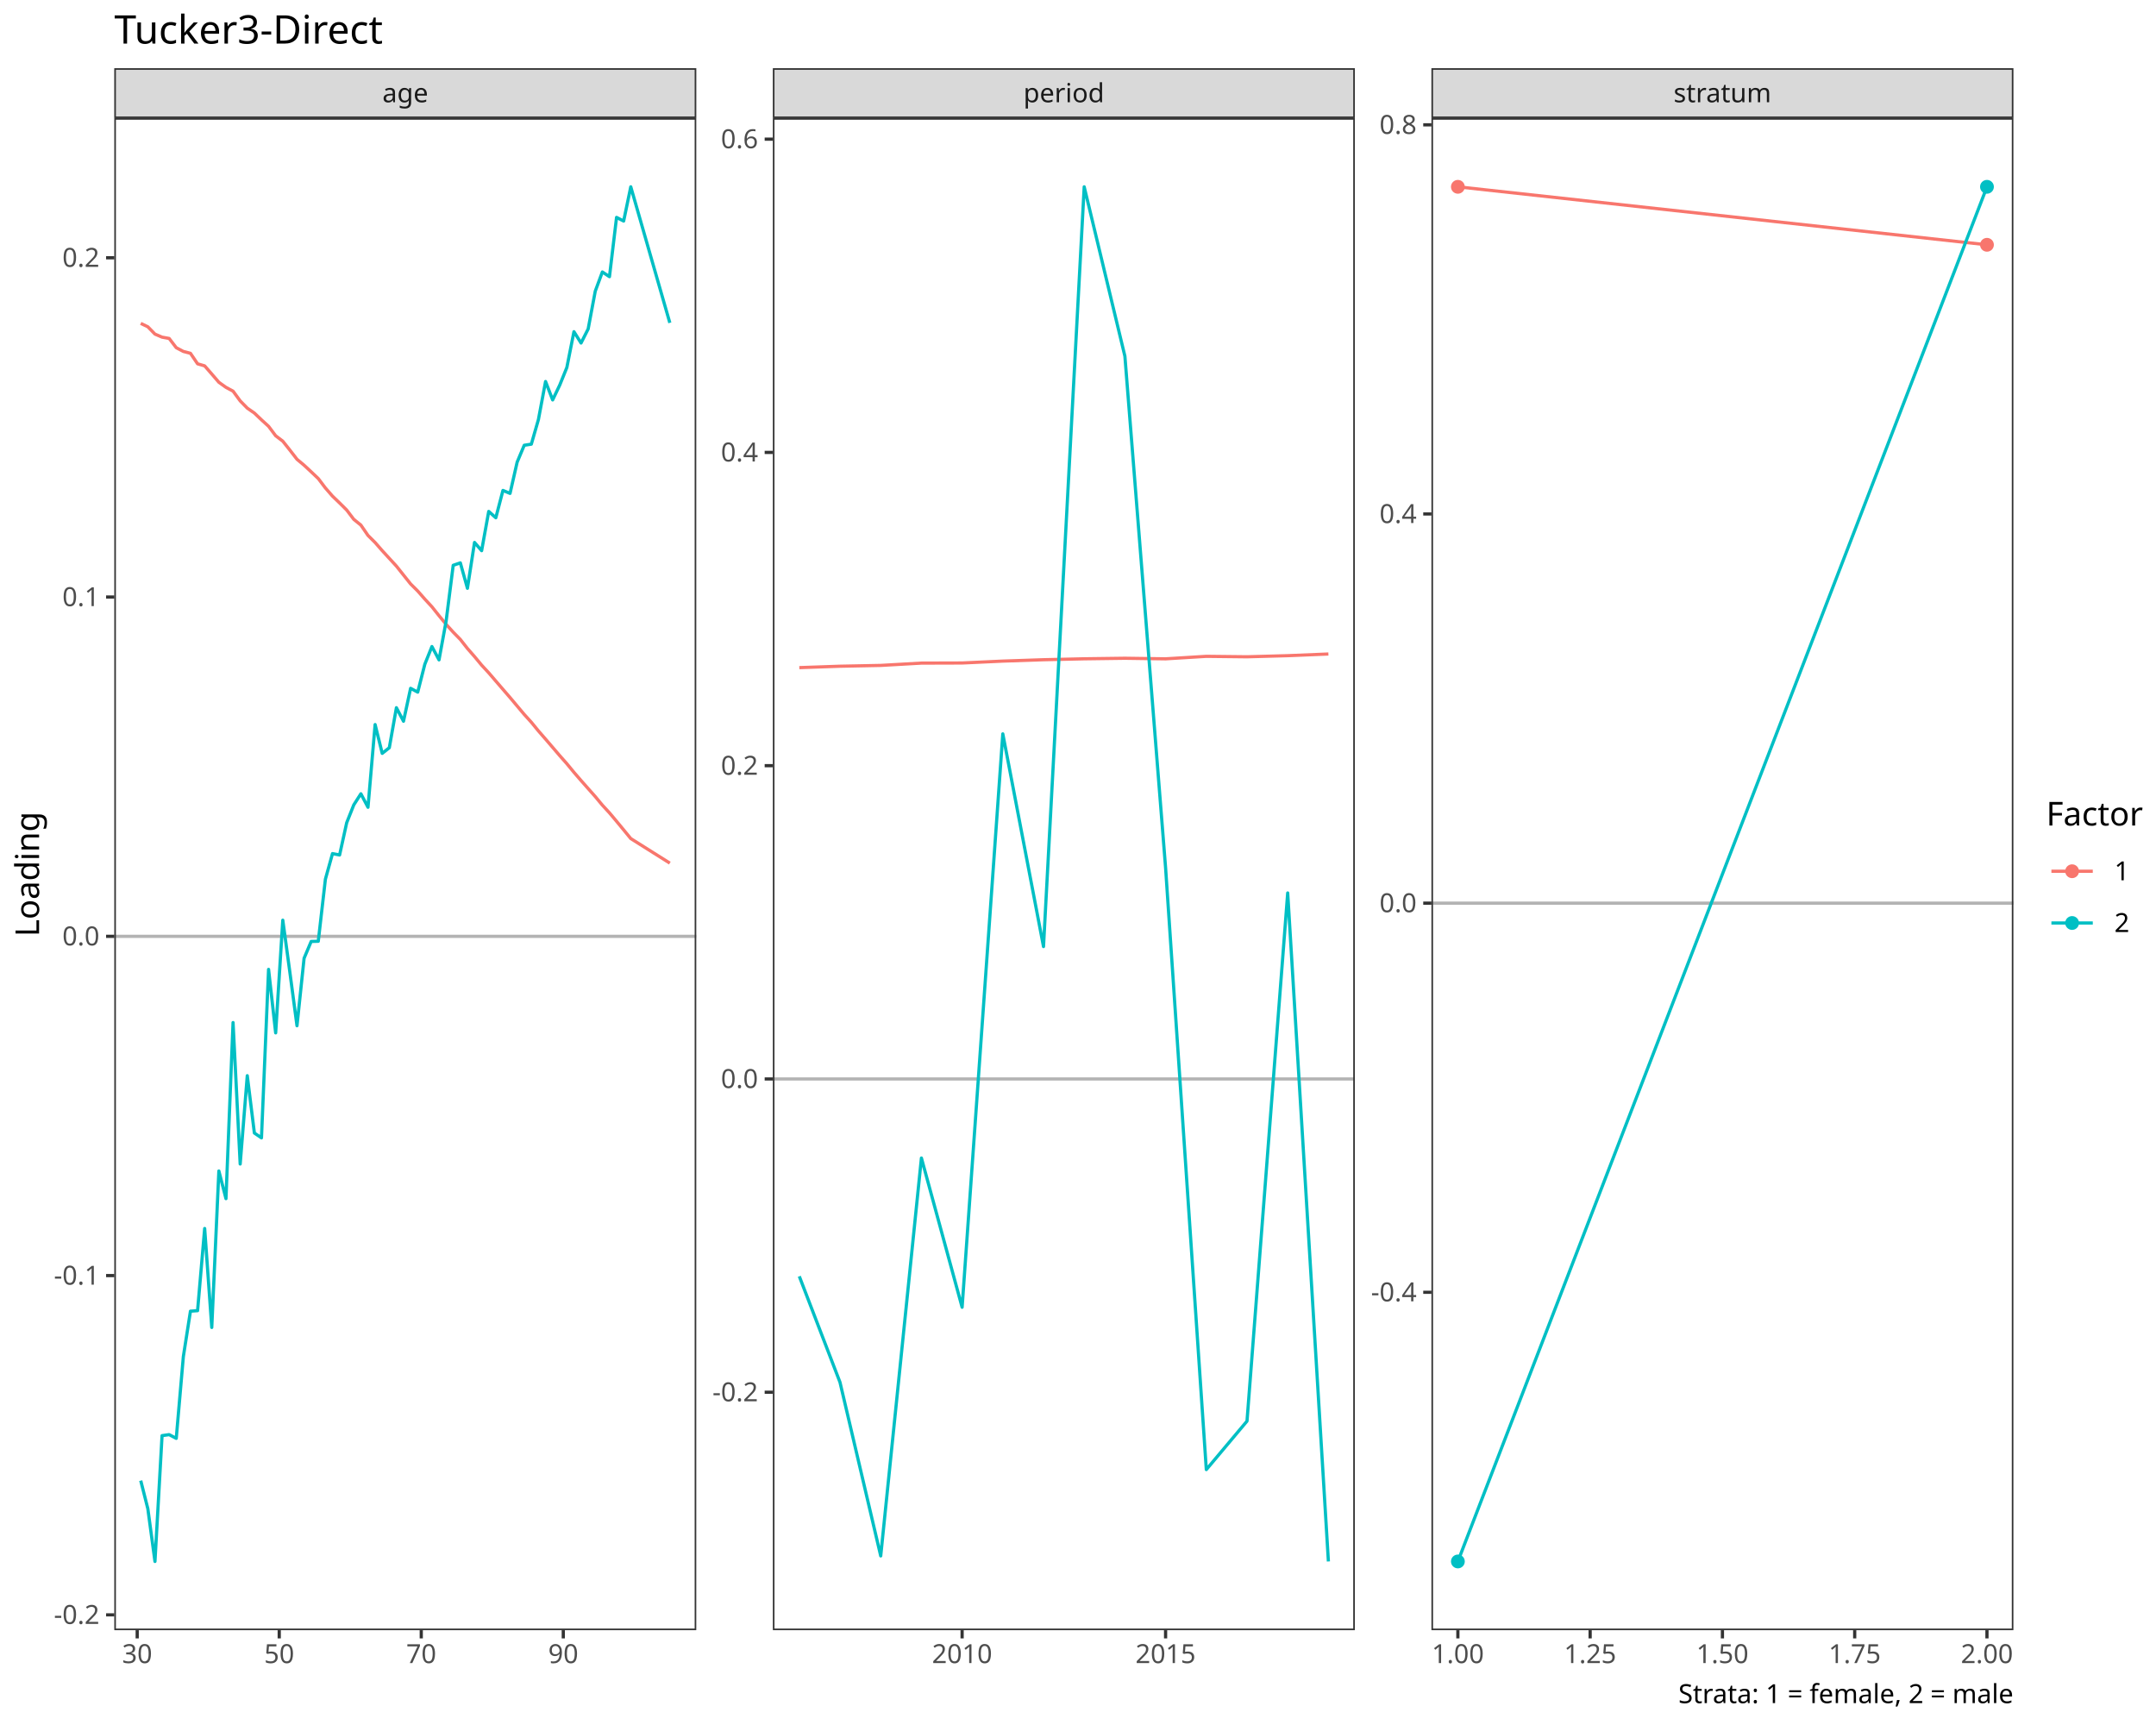
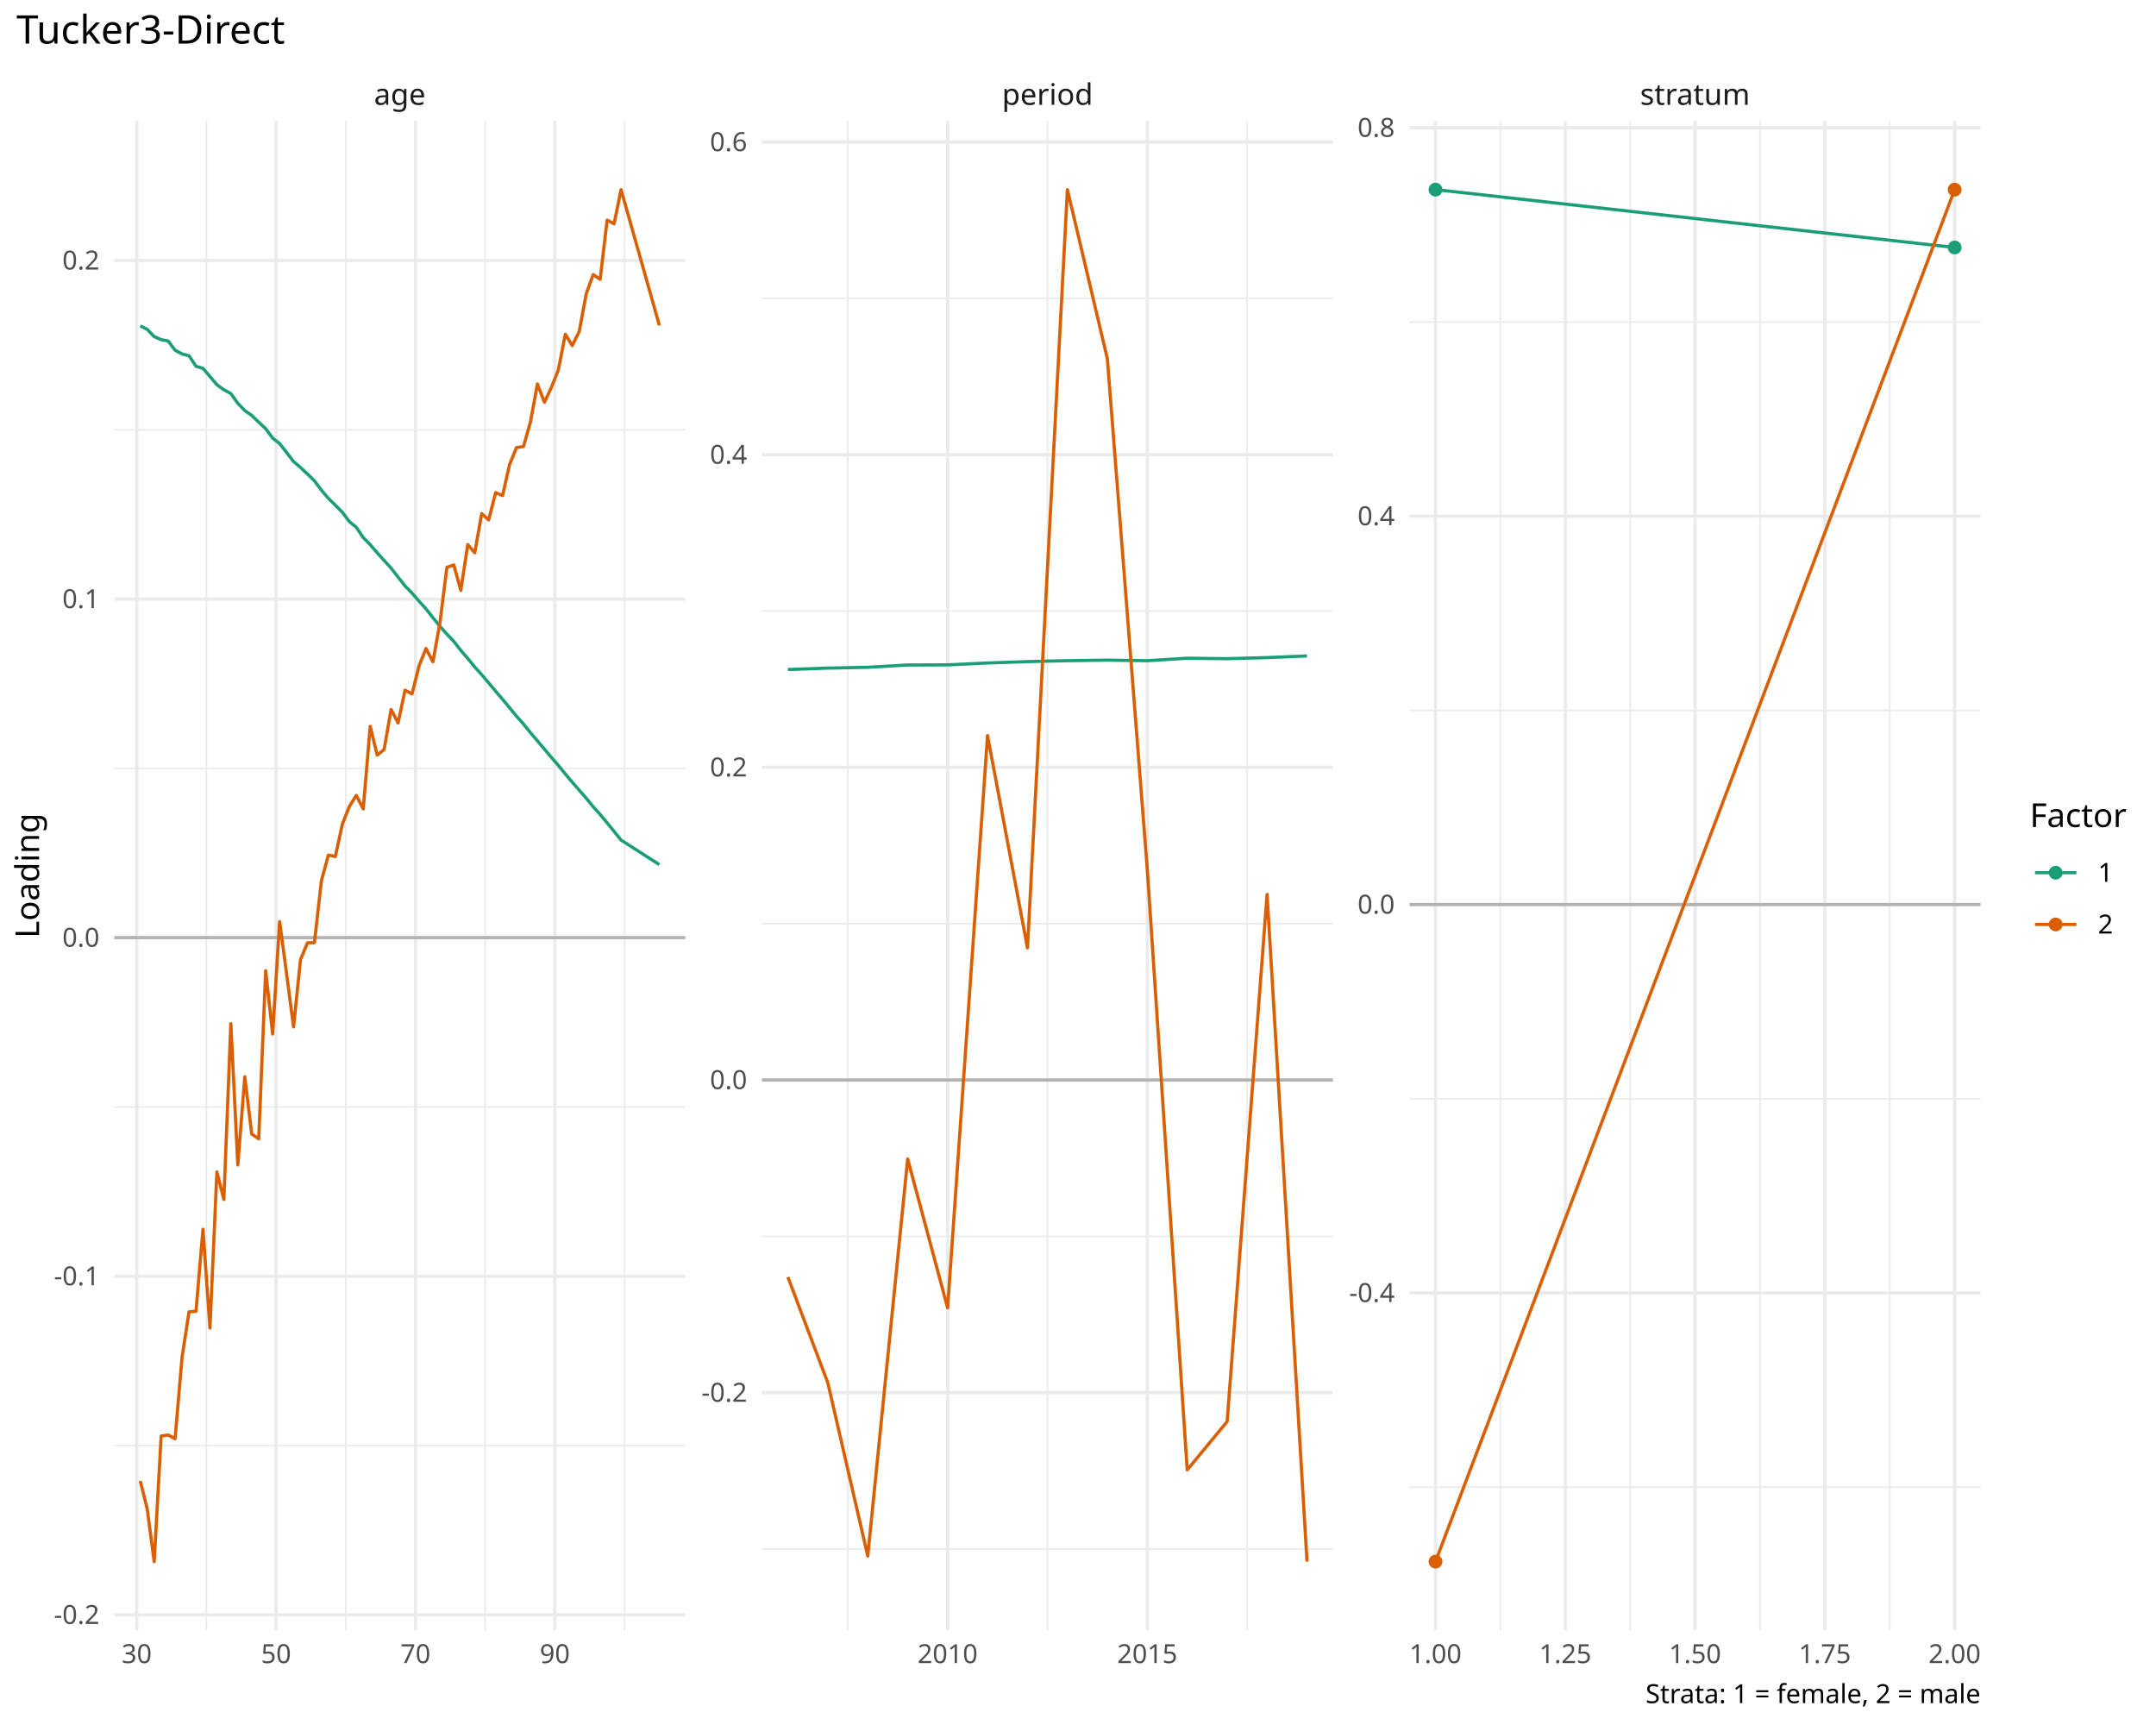
<svg xmlns="http://www.w3.org/2000/svg" class="svglite" data-engine-version="2.0" width="720.00pt" height="576.00pt" viewBox="0 0 720.00 576.00">
  <defs>
    <style type="text/css">
    .svglite line, .svglite polyline, .svglite polygon, .svglite path, .svglite rect, .svglite circle {
      fill: none;
      stroke: #000000;
      stroke-linecap: round;
      stroke-linejoin: round;
      stroke-miterlimit: 10.00;
    }
  </style>
  </defs>
  <rect width="100%" height="100%" style="stroke: none; fill: #FFFFFF;" />
  <defs>
    <clipPath id="cpMC4wMHw3MjAuMDB8MC4wMHw1NzYuMDA=">
      <rect x="0.00" y="0.00" width="720.00" height="576.00" />
    </clipPath>
  </defs>
  <g clip-path="url(#cpMC4wMHw3MjAuMDB8MC4wMHw1NzYuMDA=)">
-     <rect x="-0" y="0.00" width="720.00" height="576.00" style="stroke-width: 1.07; stroke: #FFFFFF; fill: #FFFFFF;" />
+     <rect x="-0" y="0.00" width="720.00" height="576.00" style="stroke-width: 1.07; stroke: none; fill: #FFFFFF;" />
  </g>
  <defs>
-     <clipPath id="cpMzguMTd8MjMyLjUyfDM5LjQzfDU0NC4zNA==">
-       <rect x="38.17" y="39.43" width="194.35" height="504.91" />
+     <clipPath id="cpMzguMTd8MjI4Ljg3fDQwLjQyfDU0NC4zNA==">
+       <rect x="38.17" y="40.42" width="190.70" height="503.92" />
    </clipPath>
  </defs>
-   <g clip-path="url(#cpMzguMTd8MjMyLjUyfDM5LjQzfDU0NC4zNA==)">
-     <rect x="38.17" y="39.43" width="194.35" height="504.91" style="stroke-width: 1.07; stroke: none; fill: #FFFFFF;" />
-     <line x1="38.17" y1="312.65" x2="232.52" y2="312.65" style="stroke-width: 1.07; stroke: #B3B3B3; stroke-linecap: butt;" />
-     <polyline points="47.00,107.98 49.37,109.12 51.75,111.56 54.12,112.58 56.49,113.01 58.86,116.10 61.23,117.35 63.60,117.97 65.98,121.48 68.35,122.17 70.72,124.89 73.09,127.65 75.46,129.34 77.83,130.61 80.21,133.86 82.58,136.28 84.95,137.93 87.32,140.19 89.69,142.35 92.06,145.51 94.44,147.32 96.81,150.30 99.18,153.36 101.55,155.34 103.92,157.55 106.29,159.80 108.67,162.95 111.04,165.67 113.41,167.95 115.78,170.31 118.15,173.42 120.52,175.34 122.89,178.79 125.27,181.16 127.64,183.87 130.01,186.45 132.38,189.03 134.75,192.01 137.12,194.98 139.50,197.35 141.87,200.05 144.24,202.61 146.61,205.59 148.98,208.47 151.35,211.09 153.73,213.52 156.10,216.53 158.47,219.24 160.84,222.10 163.21,224.66 165.58,227.42 167.96,230.18 170.33,232.92 172.70,235.74 175.07,238.56 177.44,241.17 179.81,244.07 182.19,246.80 184.56,249.56 186.93,252.33 189.30,255.01 191.67,257.89 194.04,260.63 196.42,263.32 198.79,265.99 201.16,268.85 203.53,271.42 205.90,274.24 208.27,277.11 210.65,280.01 223.69,288.21 " style="stroke-width: 1.07; stroke: #F8766D; stroke-linecap: butt;" />
-     <polyline points="47.00,494.40 49.37,503.77 51.75,521.39 54.12,479.38 56.49,479.04 58.86,480.29 61.23,452.98 63.60,437.82 65.98,437.65 68.35,410.21 70.72,443.25 73.09,391.01 75.46,400.24 77.83,341.45 80.21,388.68 82.58,359.19 84.95,378.33 87.32,379.95 89.69,323.69 92.06,344.89 94.44,307.26 96.81,324.70 99.18,342.51 101.55,319.98 103.92,314.36 106.29,314.30 108.67,293.56 111.04,285.03 113.41,285.49 115.78,274.72 118.15,268.76 120.52,265.05 122.89,269.56 125.27,241.94 127.64,251.56 130.01,249.68 132.38,236.31 134.75,240.83 137.12,229.84 139.50,231.11 141.87,221.80 144.24,215.89 146.61,220.34 148.98,207.42 151.35,188.76 153.73,187.95 156.10,196.44 158.47,181.13 160.84,183.88 163.21,170.77 165.58,172.89 167.96,163.76 170.33,164.75 172.70,154.33 175.07,148.68 177.44,148.31 179.81,140.08 182.19,127.39 184.56,133.54 186.93,128.57 189.30,122.71 191.67,110.76 194.04,114.54 196.42,109.83 198.79,97.22 201.16,90.81 203.53,92.39 205.90,72.59 208.27,73.81 210.65,62.38 223.69,107.80 " style="stroke-width: 1.07; stroke: #00BFC4; stroke-linecap: butt;" />
-     <rect x="38.17" y="39.43" width="194.35" height="504.91" style="stroke-width: 1.07; stroke: #333333;" />
+   <g clip-path="url(#cpMzguMTd8MjI4Ljg3fDQwLjQyfDU0NC4zNA==)">
+     <polyline points="38.17,482.70 228.87,482.70 " style="stroke-width: 0.53; stroke: #EBEBEB; stroke-linecap: butt;" />
+     <polyline points="38.17,369.63 228.87,369.63 " style="stroke-width: 0.53; stroke: #EBEBEB; stroke-linecap: butt;" />
+     <polyline points="38.17,256.57 228.87,256.57 " style="stroke-width: 0.53; stroke: #EBEBEB; stroke-linecap: butt;" />
+     <polyline points="38.17,143.50 228.87,143.50 " style="stroke-width: 0.53; stroke: #EBEBEB; stroke-linecap: butt;" />
+     <polyline points="68.94,544.34 68.94,40.42 " style="stroke-width: 0.53; stroke: #EBEBEB; stroke-linecap: butt;" />
+     <polyline points="115.48,544.34 115.48,40.42 " style="stroke-width: 0.53; stroke: #EBEBEB; stroke-linecap: butt;" />
+     <polyline points="162.03,544.34 162.03,40.42 " style="stroke-width: 0.53; stroke: #EBEBEB; stroke-linecap: butt;" />
+     <polyline points="208.57,544.34 208.57,40.42 " style="stroke-width: 0.53; stroke: #EBEBEB; stroke-linecap: butt;" />
+     <polyline points="38.17,539.23 228.87,539.23 " style="stroke-width: 1.07; stroke: #EBEBEB; stroke-linecap: butt;" />
+     <polyline points="38.17,426.17 228.87,426.17 " style="stroke-width: 1.07; stroke: #EBEBEB; stroke-linecap: butt;" />
+     <polyline points="38.17,313.10 228.87,313.10 " style="stroke-width: 1.07; stroke: #EBEBEB; stroke-linecap: butt;" />
+     <polyline points="38.17,200.04 228.87,200.04 " style="stroke-width: 1.07; stroke: #EBEBEB; stroke-linecap: butt;" />
+     <polyline points="38.17,86.97 228.87,86.97 " style="stroke-width: 1.07; stroke: #EBEBEB; stroke-linecap: butt;" />
+     <polyline points="45.67,544.34 45.67,40.42 " style="stroke-width: 1.07; stroke: #EBEBEB; stroke-linecap: butt;" />
+     <polyline points="92.21,544.34 92.21,40.42 " style="stroke-width: 1.07; stroke: #EBEBEB; stroke-linecap: butt;" />
+     <polyline points="138.76,544.34 138.76,40.42 " style="stroke-width: 1.07; stroke: #EBEBEB; stroke-linecap: butt;" />
+     <polyline points="185.30,544.34 185.30,40.42 " style="stroke-width: 1.07; stroke: #EBEBEB; stroke-linecap: butt;" />
+     <line x1="38.17" y1="313.10" x2="228.87" y2="313.10" style="stroke-width: 1.07; stroke: #B3B3B3; stroke-linecap: butt;" />
+     <polyline points="46.84,108.83 49.16,109.97 51.49,112.40 53.82,113.42 56.15,113.86 58.47,116.94 60.80,118.19 63.13,118.80 65.45,122.30 67.78,122.99 70.11,125.71 72.43,128.46 74.76,130.15 77.09,131.41 79.42,134.66 81.74,137.08 84.07,138.72 86.40,140.98 88.72,143.14 91.05,146.29 93.38,148.10 95.70,151.07 98.03,154.12 100.36,156.10 102.69,158.30 105.01,160.55 107.34,163.69 109.67,166.41 111.99,168.69 114.32,171.04 116.65,174.15 118.98,176.06 121.30,179.50 123.63,181.87 125.96,184.58 128.28,187.15 130.61,189.72 132.94,192.70 135.26,195.66 137.59,198.03 139.92,200.72 142.25,203.28 144.57,206.25 146.90,209.13 149.23,211.74 151.55,214.17 153.88,217.17 156.21,219.87 158.54,222.73 160.86,225.28 163.19,228.04 165.52,230.80 167.84,233.52 170.17,236.34 172.50,239.16 174.82,241.76 177.15,244.66 179.48,247.38 181.81,250.14 184.13,252.90 186.46,255.58 188.79,258.44 191.11,261.19 193.44,263.87 195.77,266.53 198.10,269.39 200.42,271.95 202.75,274.77 205.08,277.63 207.40,280.52 220.20,288.71 " style="stroke-width: 1.07; stroke: #1B9E77; stroke-linecap: butt;" />
+     <polyline points="46.84,494.50 49.16,503.84 51.49,521.44 53.82,479.50 56.15,479.16 58.47,480.41 60.80,453.16 63.13,438.03 65.45,437.85 67.78,410.47 70.11,443.44 72.43,391.31 74.76,400.52 77.09,341.84 79.42,388.99 81.74,359.55 84.07,378.65 86.40,380.27 88.72,324.12 91.05,345.28 93.38,307.72 95.70,325.13 98.03,342.90 100.36,320.41 102.69,314.81 105.01,314.75 107.34,294.05 109.67,285.53 111.99,286.00 114.32,275.24 116.65,269.29 118.98,265.59 121.30,270.10 123.63,242.53 125.96,252.13 128.28,250.26 130.61,236.91 132.94,241.42 135.26,230.45 137.59,231.72 139.92,222.43 142.25,216.53 144.57,220.98 146.90,208.08 149.23,189.46 151.55,188.64 153.88,197.12 156.21,181.84 158.54,184.58 160.86,171.50 163.19,173.62 165.52,164.50 167.84,165.49 170.17,155.09 172.50,149.46 174.82,149.09 177.15,140.87 179.48,128.20 181.81,134.34 184.13,129.38 186.46,123.53 188.79,111.60 191.11,115.38 193.44,110.68 195.77,98.10 198.10,91.69 200.42,93.28 202.75,73.51 205.08,74.72 207.40,63.32 220.20,108.65 " style="stroke-width: 1.07; stroke: #D95F02; stroke-linecap: butt;" />
  </g>
  <g clip-path="url(#cpMC4wMHw3MjAuMDB8MC4wMHw1NzYuMDA=)">
</g>
  <defs>
-     <clipPath id="cpMjU4LjEwfDQ1Mi40NXwzOS40M3w1NDQuMzQ=">
-       <rect x="258.10" y="39.43" width="194.35" height="504.91" />
+     <clipPath id="cpMjU0LjQ1fDQ0NS4xNXw0MC40Mnw1NDQuMzQ=">
+       <rect x="254.45" y="40.42" width="190.70" height="503.92" />
    </clipPath>
  </defs>
-   <g clip-path="url(#cpMjU4LjEwfDQ1Mi40NXwzOS40M3w1NDQuMzQ=)">
-     <rect x="258.10" y="39.43" width="194.35" height="504.91" style="stroke-width: 1.07; stroke: none; fill: #FFFFFF;" />
-     <line x1="258.10" y1="360.28" x2="452.45" y2="360.28" style="stroke-width: 1.07; stroke: #B3B3B3; stroke-linecap: butt;" />
-     <polyline points="266.93,222.93 280.52,222.46 294.12,222.19 307.71,221.42 321.30,221.38 334.89,220.75 348.48,220.29 362.07,219.98 375.66,219.80 389.25,219.99 402.85,219.16 416.44,219.31 430.03,218.94 443.62,218.38 " style="stroke-width: 1.07; stroke: #F8766D; stroke-linecap: butt;" />
-     <polyline points="266.93,426.18 280.52,461.57 294.12,519.54 307.71,386.68 321.30,436.51 334.89,245.05 348.48,316.07 362.07,62.38 375.66,118.93 389.25,289.77 402.85,490.71 416.44,474.53 430.03,298.17 443.62,521.39 " style="stroke-width: 1.07; stroke: #00BFC4; stroke-linecap: butt;" />
-     <rect x="258.10" y="39.43" width="194.35" height="504.91" style="stroke-width: 1.07; stroke: #333333;" />
+   <g clip-path="url(#cpMjU0LjQ1fDQ0NS4xNXw0MC40Mnw1NDQuMzQ=)">
+     <polyline points="254.45,517.23 445.15,517.23 " style="stroke-width: 0.53; stroke: #EBEBEB; stroke-linecap: butt;" />
+     <polyline points="254.45,412.83 445.15,412.83 " style="stroke-width: 0.53; stroke: #EBEBEB; stroke-linecap: butt;" />
+     <polyline points="254.45,308.43 445.15,308.43 " style="stroke-width: 0.53; stroke: #EBEBEB; stroke-linecap: butt;" />
+     <polyline points="254.45,204.03 445.15,204.03 " style="stroke-width: 0.53; stroke: #EBEBEB; stroke-linecap: butt;" />
+     <polyline points="254.45,99.63 445.15,99.63 " style="stroke-width: 0.53; stroke: #EBEBEB; stroke-linecap: butt;" />
+     <polyline points="283.12,544.34 283.12,40.42 " style="stroke-width: 0.53; stroke: #EBEBEB; stroke-linecap: butt;" />
+     <polyline points="349.80,544.34 349.80,40.42 " style="stroke-width: 0.53; stroke: #EBEBEB; stroke-linecap: butt;" />
+     <polyline points="416.48,544.34 416.48,40.42 " style="stroke-width: 0.53; stroke: #EBEBEB; stroke-linecap: butt;" />
+     <polyline points="254.45,465.03 445.15,465.03 " style="stroke-width: 1.07; stroke: #EBEBEB; stroke-linecap: butt;" />
+     <polyline points="254.45,360.63 445.15,360.63 " style="stroke-width: 1.07; stroke: #EBEBEB; stroke-linecap: butt;" />
+     <polyline points="254.45,256.23 445.15,256.23 " style="stroke-width: 1.07; stroke: #EBEBEB; stroke-linecap: butt;" />
+     <polyline points="254.45,151.83 445.15,151.83 " style="stroke-width: 1.07; stroke: #EBEBEB; stroke-linecap: butt;" />
+     <polyline points="254.45,47.43 445.15,47.43 " style="stroke-width: 1.07; stroke: #EBEBEB; stroke-linecap: butt;" />
+     <polyline points="316.46,544.34 316.46,40.42 " style="stroke-width: 1.07; stroke: #EBEBEB; stroke-linecap: butt;" />
+     <polyline points="383.14,544.34 383.14,40.42 " style="stroke-width: 1.07; stroke: #EBEBEB; stroke-linecap: butt;" />
+     <line x1="254.45" y1="360.63" x2="445.15" y2="360.63" style="stroke-width: 1.07; stroke: #B3B3B3; stroke-linecap: butt;" />
+     <polyline points="263.11,223.56 276.45,223.09 289.79,222.82 303.12,222.05 316.46,222.01 329.79,221.38 343.13,220.92 356.46,220.61 369.80,220.43 383.14,220.62 396.47,219.79 409.81,219.94 423.14,219.58 436.48,219.02 " style="stroke-width: 1.07; stroke: #1B9E77; stroke-linecap: butt;" />
+     <polyline points="263.11,426.41 276.45,461.73 289.79,519.59 303.12,386.99 316.46,436.72 329.79,245.63 343.13,316.51 356.46,63.32 369.80,119.76 383.14,290.26 396.47,490.81 409.81,474.67 423.14,298.65 436.48,521.44 " style="stroke-width: 1.07; stroke: #D95F02; stroke-linecap: butt;" />
  </g>
  <g clip-path="url(#cpMC4wMHw3MjAuMDB8MC4wMHw1NzYuMDA=)">
</g>
  <defs>
-     <clipPath id="cpNDc4LjAzfDY3Mi4zOHwzOS40M3w1NDQuMzQ=">
-       <rect x="478.03" y="39.43" width="194.35" height="504.91" />
+     <clipPath id="cpNDcwLjcyfDY2MS40Mnw0MC40Mnw1NDQuMzQ=">
+       <rect x="470.72" y="40.42" width="190.70" height="503.92" />
    </clipPath>
  </defs>
-   <g clip-path="url(#cpNDc4LjAzfDY3Mi4zOHwzOS40M3w1NDQuMzQ=)">
-     <rect x="478.03" y="39.43" width="194.35" height="504.91" style="stroke-width: 1.07; stroke: none; fill: #FFFFFF;" />
-     <line x1="478.03" y1="301.57" x2="672.38" y2="301.57" style="stroke-width: 1.07; stroke: #B3B3B3; stroke-linecap: butt;" />
-     <polyline points="486.86,62.38 663.55,81.74 " style="stroke-width: 1.07; stroke: #F8766D; stroke-linecap: butt;" />
-     <polyline points="486.86,521.39 663.55,62.38 " style="stroke-width: 1.07; stroke: #00BFC4; stroke-linecap: butt;" />
-     <circle cx="486.86" cy="62.38" r="1.95" style="stroke-width: 0.71; stroke: #F8766D; fill: #F8766D;" />
-     <circle cx="663.55" cy="81.74" r="1.95" style="stroke-width: 0.71; stroke: #F8766D; fill: #F8766D;" />
-     <circle cx="486.86" cy="521.39" r="1.95" style="stroke-width: 0.71; stroke: #00BFC4; fill: #00BFC4;" />
-     <circle cx="663.55" cy="62.38" r="1.95" style="stroke-width: 0.71; stroke: #00BFC4; fill: #00BFC4;" />
-     <rect x="478.03" y="39.43" width="194.35" height="504.91" style="stroke-width: 1.07; stroke: #333333;" />
+   <g clip-path="url(#cpNDcwLjcyfDY2MS40Mnw0MC40Mnw1NDQuMzQ=)">
+     <polyline points="470.72,496.57 661.42,496.57 " style="stroke-width: 0.53; stroke: #EBEBEB; stroke-linecap: butt;" />
+     <polyline points="470.72,366.89 661.42,366.89 " style="stroke-width: 0.53; stroke: #EBEBEB; stroke-linecap: butt;" />
+     <polyline points="470.72,237.20 661.42,237.20 " style="stroke-width: 0.53; stroke: #EBEBEB; stroke-linecap: butt;" />
+     <polyline points="470.72,107.51 661.42,107.51 " style="stroke-width: 0.53; stroke: #EBEBEB; stroke-linecap: butt;" />
+     <polyline points="501.06,544.34 501.06,40.42 " style="stroke-width: 0.53; stroke: #EBEBEB; stroke-linecap: butt;" />
+     <polyline points="544.40,544.34 544.40,40.42 " style="stroke-width: 0.53; stroke: #EBEBEB; stroke-linecap: butt;" />
+     <polyline points="587.74,544.34 587.74,40.42 " style="stroke-width: 0.53; stroke: #EBEBEB; stroke-linecap: butt;" />
+     <polyline points="631.09,544.34 631.09,40.42 " style="stroke-width: 0.53; stroke: #EBEBEB; stroke-linecap: butt;" />
+     <polyline points="470.72,431.73 661.42,431.73 " style="stroke-width: 1.07; stroke: #EBEBEB; stroke-linecap: butt;" />
+     <polyline points="470.72,302.04 661.42,302.04 " style="stroke-width: 1.07; stroke: #EBEBEB; stroke-linecap: butt;" />
+     <polyline points="470.72,172.35 661.42,172.35 " style="stroke-width: 1.07; stroke: #EBEBEB; stroke-linecap: butt;" />
+     <polyline points="470.72,42.66 661.42,42.66 " style="stroke-width: 1.07; stroke: #EBEBEB; stroke-linecap: butt;" />
+     <polyline points="479.39,544.34 479.39,40.42 " style="stroke-width: 1.07; stroke: #EBEBEB; stroke-linecap: butt;" />
+     <polyline points="522.73,544.34 522.73,40.42 " style="stroke-width: 1.07; stroke: #EBEBEB; stroke-linecap: butt;" />
+     <polyline points="566.07,544.34 566.07,40.42 " style="stroke-width: 1.07; stroke: #EBEBEB; stroke-linecap: butt;" />
+     <polyline points="609.41,544.34 609.41,40.42 " style="stroke-width: 1.07; stroke: #EBEBEB; stroke-linecap: butt;" />
+     <polyline points="652.76,544.34 652.76,40.42 " style="stroke-width: 1.07; stroke: #EBEBEB; stroke-linecap: butt;" />
+     <line x1="470.72" y1="302.04" x2="661.42" y2="302.04" style="stroke-width: 1.07; stroke: #B3B3B3; stroke-linecap: butt;" />
+     <polyline points="479.39,63.32 652.76,82.64 " style="stroke-width: 1.07; stroke: #1B9E77; stroke-linecap: butt;" />
+     <polyline points="479.39,521.44 652.76,63.32 " style="stroke-width: 1.07; stroke: #D95F02; stroke-linecap: butt;" />
+     <circle cx="479.39" cy="63.32" r="1.95" style="stroke-width: 0.71; stroke: #1B9E77; fill: #1B9E77;" />
+     <circle cx="652.76" cy="82.64" r="1.95" style="stroke-width: 0.71; stroke: #1B9E77; fill: #1B9E77;" />
+     <circle cx="479.39" cy="521.44" r="1.95" style="stroke-width: 0.71; stroke: #D95F02; fill: #D95F02;" />
+     <circle cx="652.76" cy="63.32" r="1.95" style="stroke-width: 0.71; stroke: #D95F02; fill: #D95F02;" />
  </g>
  <g clip-path="url(#cpMC4wMHw3MjAuMDB8MC4wMHw1NzYuMDA=)">
</g>
  <defs>
-     <clipPath id="cpMzguMTd8MjMyLjUyfDIyLjc4fDM5LjQz">
-       <rect x="38.17" y="22.78" width="194.35" height="16.65" />
+     <clipPath id="cpMzguMTd8MjI4Ljg3fDIyLjc4fDQwLjQy">
+       <rect x="38.17" y="22.78" width="190.70" height="17.64" />
    </clipPath>
  </defs>
-   <g clip-path="url(#cpMzguMTd8MjMyLjUyfDIyLjc4fDM5LjQz)">
-     <rect x="38.17" y="22.78" width="194.35" height="16.65" style="stroke-width: 1.07; stroke: #333333; fill: #D9D9D9;" />
-     <text x="135.35" y="34.14" text-anchor="middle" style="font-size: 8.80px; fill: #1A1A1A; font-family: sans;" textLength="14.68px" lengthAdjust="spacingAndGlyphs">age</text>
+   <g clip-path="url(#cpMzguMTd8MjI4Ljg3fDIyLjc4fDQwLjQy)">
+     <text x="133.52" y="35.01" text-anchor="middle" style="font-size: 9.90px; fill: #1A1A1A; font-family: sans;" textLength="16.52px" lengthAdjust="spacingAndGlyphs">age</text>
  </g>
  <g clip-path="url(#cpMC4wMHw3MjAuMDB8MC4wMHw1NzYuMDA=)">
</g>
  <defs>
-     <clipPath id="cpMjU4LjEwfDQ1Mi40NXwyMi43OHwzOS40Mw==">
-       <rect x="258.10" y="22.78" width="194.35" height="16.65" />
+     <clipPath id="cpMjU0LjQ1fDQ0NS4xNXwyMi43OHw0MC40Mg==">
+       <rect x="254.45" y="22.78" width="190.70" height="17.64" />
    </clipPath>
  </defs>
-   <g clip-path="url(#cpMjU4LjEwfDQ1Mi40NXwyMi43OHwzOS40Mw==)">
-     <rect x="258.10" y="22.78" width="194.35" height="16.65" style="stroke-width: 1.07; stroke: #333333; fill: #D9D9D9;" />
-     <text x="355.28" y="34.14" text-anchor="middle" style="font-size: 8.80px; fill: #1A1A1A; font-family: sans;" textLength="24.46px" lengthAdjust="spacingAndGlyphs">period</text>
+   <g clip-path="url(#cpMjU0LjQ1fDQ0NS4xNXwyMi43OHw0MC40Mg==)">
+     <text x="349.80" y="35.01" text-anchor="middle" style="font-size: 9.90px; fill: #1A1A1A; font-family: sans;" textLength="27.52px" lengthAdjust="spacingAndGlyphs">period</text>
  </g>
  <g clip-path="url(#cpMC4wMHw3MjAuMDB8MC4wMHw1NzYuMDA=)">
</g>
  <defs>
-     <clipPath id="cpNDc4LjAzfDY3Mi4zOHwyMi43OHwzOS40Mw==">
-       <rect x="478.03" y="22.78" width="194.35" height="16.65" />
+     <clipPath id="cpNDcwLjcyfDY2MS40MnwyMi43OHw0MC40Mg==">
+       <rect x="470.72" y="22.78" width="190.70" height="17.64" />
    </clipPath>
  </defs>
-   <g clip-path="url(#cpNDc4LjAzfDY3Mi4zOHwyMi43OHwzOS40Mw==)">
-     <rect x="478.03" y="22.78" width="194.35" height="16.65" style="stroke-width: 1.07; stroke: #333333; fill: #D9D9D9;" />
-     <text x="575.21" y="34.14" text-anchor="middle" style="font-size: 8.80px; fill: #1A1A1A; font-family: sans;" textLength="29.35px" lengthAdjust="spacingAndGlyphs">stratum</text>
+   <g clip-path="url(#cpNDcwLjcyfDY2MS40MnwyMi43OHw0MC40Mg==)">
+     <text x="566.07" y="35.01" text-anchor="middle" style="font-size: 9.90px; fill: #1A1A1A; font-family: sans;" textLength="33.01px" lengthAdjust="spacingAndGlyphs">stratum</text>
  </g>
  <g clip-path="url(#cpMC4wMHw3MjAuMDB8MC4wMHw1NzYuMDA=)">
-     <polyline points="45.82,547.08 45.82,544.34 " style="stroke-width: 1.07; stroke: #333333; stroke-linecap: butt;" />
-     <polyline points="93.25,547.08 93.25,544.34 " style="stroke-width: 1.07; stroke: #333333; stroke-linecap: butt;" />
-     <polyline points="140.68,547.08 140.68,544.34 " style="stroke-width: 1.07; stroke: #333333; stroke-linecap: butt;" />
-     <polyline points="188.11,547.08 188.11,544.34 " style="stroke-width: 1.07; stroke: #333333; stroke-linecap: butt;" />
-     <text x="45.82" y="555.33" text-anchor="middle" style="font-size: 8.80px; fill: #4D4D4D; font-family: sans;" textLength="9.79px" lengthAdjust="spacingAndGlyphs">30</text>
-     <text x="93.25" y="555.33" text-anchor="middle" style="font-size: 8.80px; fill: #4D4D4D; font-family: sans;" textLength="9.79px" lengthAdjust="spacingAndGlyphs">50</text>
-     <text x="140.68" y="555.33" text-anchor="middle" style="font-size: 8.80px; fill: #4D4D4D; font-family: sans;" textLength="9.79px" lengthAdjust="spacingAndGlyphs">70</text>
-     <text x="188.11" y="555.33" text-anchor="middle" style="font-size: 8.80px; fill: #4D4D4D; font-family: sans;" textLength="9.79px" lengthAdjust="spacingAndGlyphs">90</text>
-     <polyline points="321.30,547.08 321.30,544.34 " style="stroke-width: 1.07; stroke: #333333; stroke-linecap: butt;" />
-     <polyline points="389.25,547.08 389.25,544.34 " style="stroke-width: 1.07; stroke: #333333; stroke-linecap: butt;" />
-     <text x="321.30" y="555.33" text-anchor="middle" style="font-size: 8.80px; fill: #4D4D4D; font-family: sans;" textLength="19.58px" lengthAdjust="spacingAndGlyphs">2010</text>
-     <text x="389.25" y="555.33" text-anchor="middle" style="font-size: 8.80px; fill: #4D4D4D; font-family: sans;" textLength="19.58px" lengthAdjust="spacingAndGlyphs">2015</text>
-     <polyline points="486.86,547.08 486.86,544.34 " style="stroke-width: 1.07; stroke: #333333; stroke-linecap: butt;" />
-     <polyline points="531.03,547.08 531.03,544.34 " style="stroke-width: 1.07; stroke: #333333; stroke-linecap: butt;" />
-     <polyline points="575.21,547.08 575.21,544.34 " style="stroke-width: 1.07; stroke: #333333; stroke-linecap: butt;" />
-     <polyline points="619.38,547.08 619.38,544.34 " style="stroke-width: 1.07; stroke: #333333; stroke-linecap: butt;" />
-     <polyline points="663.55,547.08 663.55,544.34 " style="stroke-width: 1.07; stroke: #333333; stroke-linecap: butt;" />
-     <text x="486.86" y="555.33" text-anchor="middle" style="font-size: 8.80px; fill: #4D4D4D; font-family: sans;" textLength="17.13px" lengthAdjust="spacingAndGlyphs">1.00</text>
-     <text x="531.03" y="555.33" text-anchor="middle" style="font-size: 8.80px; fill: #4D4D4D; font-family: sans;" textLength="17.13px" lengthAdjust="spacingAndGlyphs">1.25</text>
-     <text x="575.21" y="555.33" text-anchor="middle" style="font-size: 8.80px; fill: #4D4D4D; font-family: sans;" textLength="17.13px" lengthAdjust="spacingAndGlyphs">1.50</text>
-     <text x="619.38" y="555.33" text-anchor="middle" style="font-size: 8.80px; fill: #4D4D4D; font-family: sans;" textLength="17.13px" lengthAdjust="spacingAndGlyphs">1.75</text>
-     <text x="663.55" y="555.33" text-anchor="middle" style="font-size: 8.80px; fill: #4D4D4D; font-family: sans;" textLength="17.13px" lengthAdjust="spacingAndGlyphs">2.00</text>
-     <text x="473.10" y="434.54" text-anchor="end" style="font-size: 8.80px; fill: #4D4D4D; font-family: sans;" textLength="15.16px" lengthAdjust="spacingAndGlyphs">-0.4</text>
-     <text x="473.10" y="304.60" text-anchor="end" style="font-size: 8.80px; fill: #4D4D4D; font-family: sans;" textLength="12.23px" lengthAdjust="spacingAndGlyphs">0.0</text>
-     <text x="473.10" y="174.65" text-anchor="end" style="font-size: 8.80px; fill: #4D4D4D; font-family: sans;" textLength="12.23px" lengthAdjust="spacingAndGlyphs">0.4</text>
-     <text x="473.10" y="44.71" text-anchor="end" style="font-size: 8.80px; fill: #4D4D4D; font-family: sans;" textLength="12.23px" lengthAdjust="spacingAndGlyphs">0.8</text>
-     <polyline points="475.29,431.51 478.03,431.51 " style="stroke-width: 1.07; stroke: #333333; stroke-linecap: butt;" />
-     <polyline points="475.29,301.57 478.03,301.57 " style="stroke-width: 1.07; stroke: #333333; stroke-linecap: butt;" />
-     <polyline points="475.29,171.62 478.03,171.62 " style="stroke-width: 1.07; stroke: #333333; stroke-linecap: butt;" />
-     <polyline points="475.29,41.68 478.03,41.68 " style="stroke-width: 1.07; stroke: #333333; stroke-linecap: butt;" />
-     <text x="253.17" y="467.91" text-anchor="end" style="font-size: 8.80px; fill: #4D4D4D; font-family: sans;" textLength="15.16px" lengthAdjust="spacingAndGlyphs">-0.2</text>
-     <text x="253.17" y="363.30" text-anchor="end" style="font-size: 8.80px; fill: #4D4D4D; font-family: sans;" textLength="12.23px" lengthAdjust="spacingAndGlyphs">0.0</text>
-     <text x="253.17" y="258.70" text-anchor="end" style="font-size: 8.80px; fill: #4D4D4D; font-family: sans;" textLength="12.23px" lengthAdjust="spacingAndGlyphs">0.2</text>
-     <text x="253.17" y="154.09" text-anchor="end" style="font-size: 8.80px; fill: #4D4D4D; font-family: sans;" textLength="12.23px" lengthAdjust="spacingAndGlyphs">0.4</text>
-     <text x="253.17" y="49.49" text-anchor="end" style="font-size: 8.80px; fill: #4D4D4D; font-family: sans;" textLength="12.23px" lengthAdjust="spacingAndGlyphs">0.6</text>
-     <polyline points="255.36,464.88 258.10,464.88 " style="stroke-width: 1.07; stroke: #333333; stroke-linecap: butt;" />
-     <polyline points="255.36,360.28 258.10,360.28 " style="stroke-width: 1.07; stroke: #333333; stroke-linecap: butt;" />
-     <polyline points="255.36,255.67 258.10,255.67 " style="stroke-width: 1.07; stroke: #333333; stroke-linecap: butt;" />
-     <polyline points="255.36,151.07 258.10,151.07 " style="stroke-width: 1.07; stroke: #333333; stroke-linecap: butt;" />
-     <polyline points="255.36,46.46 258.10,46.46 " style="stroke-width: 1.07; stroke: #333333; stroke-linecap: butt;" />
-     <text x="33.24" y="542.25" text-anchor="end" style="font-size: 8.80px; fill: #4D4D4D; font-family: sans;" textLength="15.16px" lengthAdjust="spacingAndGlyphs">-0.2</text>
-     <text x="33.24" y="428.96" text-anchor="end" style="font-size: 8.80px; fill: #4D4D4D; font-family: sans;" textLength="15.16px" lengthAdjust="spacingAndGlyphs">-0.1</text>
-     <text x="33.24" y="315.68" text-anchor="end" style="font-size: 8.80px; fill: #4D4D4D; font-family: sans;" textLength="12.23px" lengthAdjust="spacingAndGlyphs">0.0</text>
-     <text x="33.24" y="202.39" text-anchor="end" style="font-size: 8.80px; fill: #4D4D4D; font-family: sans;" textLength="12.23px" lengthAdjust="spacingAndGlyphs">0.1</text>
-     <text x="33.24" y="89.10" text-anchor="end" style="font-size: 8.80px; fill: #4D4D4D; font-family: sans;" textLength="12.23px" lengthAdjust="spacingAndGlyphs">0.2</text>
-     <polyline points="35.43,539.22 38.17,539.22 " style="stroke-width: 1.07; stroke: #333333; stroke-linecap: butt;" />
-     <polyline points="35.43,425.93 38.17,425.93 " style="stroke-width: 1.07; stroke: #333333; stroke-linecap: butt;" />
-     <polyline points="35.43,312.65 38.17,312.65 " style="stroke-width: 1.07; stroke: #333333; stroke-linecap: butt;" />
-     <polyline points="35.43,199.36 38.17,199.36 " style="stroke-width: 1.07; stroke: #333333; stroke-linecap: butt;" />
-     <polyline points="35.43,86.08 38.17,86.08 " style="stroke-width: 1.07; stroke: #333333; stroke-linecap: butt;" />
-     <text transform="translate(13.05,291.89) rotate(-90)" text-anchor="middle" style="font-size: 11.00px; font-family: sans;" textLength="39.15px" lengthAdjust="spacingAndGlyphs">Loading</text>
-     <rect x="683.34" y="266.94" width="31.18" height="49.89" style="stroke-width: 1.07; stroke: none; fill: #FFFFFF;" />
-     <text x="683.34" y="275.65" style="font-size: 11.00px; font-family: sans;" textLength="31.18px" lengthAdjust="spacingAndGlyphs">Factor</text>
-     <rect x="683.34" y="282.28" width="17.28" height="17.28" style="stroke-width: 1.07; stroke: none; fill: #FFFFFF;" />
-     <line x1="685.07" y1="290.92" x2="698.89" y2="290.92" style="stroke-width: 1.07; stroke: #F8766D; stroke-linecap: butt;" />
-     <circle cx="691.98" cy="290.92" r="1.95" style="stroke-width: 0.71; stroke: #F8766D; fill: #F8766D;" />
-     <rect x="683.34" y="299.56" width="17.28" height="17.28" style="stroke-width: 1.07; stroke: none; fill: #FFFFFF;" />
-     <line x1="685.07" y1="308.20" x2="698.89" y2="308.20" style="stroke-width: 1.07; stroke: #00BFC4; stroke-linecap: butt;" />
-     <circle cx="691.98" cy="308.20" r="1.95" style="stroke-width: 0.71; stroke: #00BFC4; fill: #00BFC4;" />
-     <text x="706.10" y="293.94" style="font-size: 8.80px; font-family: sans;" textLength="4.89px" lengthAdjust="spacingAndGlyphs">1</text>
-     <text x="706.10" y="311.22" style="font-size: 8.80px; font-family: sans;" textLength="4.89px" lengthAdjust="spacingAndGlyphs">2</text>
-     <text x="38.17" y="14.56" style="font-size: 13.20px; font-family: sans;" textLength="86.57px" lengthAdjust="spacingAndGlyphs">Tucker3-Direct</text>
-     <text x="672.38" y="568.69" text-anchor="end" style="font-size: 8.80px; font-family: sans;" textLength="108.60px" lengthAdjust="spacingAndGlyphs">Strata: 1 = female, 2 = male</text>
+     <text x="45.67" y="555.33" text-anchor="middle" style="font-size: 8.80px; fill: #4D4D4D; font-family: sans;" textLength="9.79px" lengthAdjust="spacingAndGlyphs">30</text>
+     <text x="92.21" y="555.33" text-anchor="middle" style="font-size: 8.80px; fill: #4D4D4D; font-family: sans;" textLength="9.79px" lengthAdjust="spacingAndGlyphs">50</text>
+     <text x="138.76" y="555.33" text-anchor="middle" style="font-size: 8.80px; fill: #4D4D4D; font-family: sans;" textLength="9.79px" lengthAdjust="spacingAndGlyphs">70</text>
+     <text x="185.30" y="555.33" text-anchor="middle" style="font-size: 8.80px; fill: #4D4D4D; font-family: sans;" textLength="9.79px" lengthAdjust="spacingAndGlyphs">90</text>
+     <text x="316.46" y="555.33" text-anchor="middle" style="font-size: 8.80px; fill: #4D4D4D; font-family: sans;" textLength="19.58px" lengthAdjust="spacingAndGlyphs">2010</text>
+     <text x="383.14" y="555.33" text-anchor="middle" style="font-size: 8.80px; fill: #4D4D4D; font-family: sans;" textLength="19.58px" lengthAdjust="spacingAndGlyphs">2015</text>
+     <text x="479.39" y="555.33" text-anchor="middle" style="font-size: 8.80px; fill: #4D4D4D; font-family: sans;" textLength="17.13px" lengthAdjust="spacingAndGlyphs">1.00</text>
+     <text x="522.73" y="555.33" text-anchor="middle" style="font-size: 8.80px; fill: #4D4D4D; font-family: sans;" textLength="17.13px" lengthAdjust="spacingAndGlyphs">1.25</text>
+     <text x="566.07" y="555.33" text-anchor="middle" style="font-size: 8.80px; fill: #4D4D4D; font-family: sans;" textLength="17.13px" lengthAdjust="spacingAndGlyphs">1.50</text>
+     <text x="609.41" y="555.33" text-anchor="middle" style="font-size: 8.80px; fill: #4D4D4D; font-family: sans;" textLength="17.13px" lengthAdjust="spacingAndGlyphs">1.75</text>
+     <text x="652.76" y="555.33" text-anchor="middle" style="font-size: 8.80px; fill: #4D4D4D; font-family: sans;" textLength="17.13px" lengthAdjust="spacingAndGlyphs">2.00</text>
+     <text x="465.79" y="434.76" text-anchor="end" style="font-size: 8.80px; fill: #4D4D4D; font-family: sans;" textLength="15.16px" lengthAdjust="spacingAndGlyphs">-0.4</text>
+     <text x="465.79" y="305.07" text-anchor="end" style="font-size: 8.80px; fill: #4D4D4D; font-family: sans;" textLength="12.23px" lengthAdjust="spacingAndGlyphs">0.0</text>
+     <text x="465.79" y="175.38" text-anchor="end" style="font-size: 8.80px; fill: #4D4D4D; font-family: sans;" textLength="12.23px" lengthAdjust="spacingAndGlyphs">0.4</text>
+     <text x="465.79" y="45.69" text-anchor="end" style="font-size: 8.80px; fill: #4D4D4D; font-family: sans;" textLength="12.23px" lengthAdjust="spacingAndGlyphs">0.8</text>
+     <text x="249.51" y="468.06" text-anchor="end" style="font-size: 8.80px; fill: #4D4D4D; font-family: sans;" textLength="15.16px" lengthAdjust="spacingAndGlyphs">-0.2</text>
+     <text x="249.51" y="363.66" text-anchor="end" style="font-size: 8.80px; fill: #4D4D4D; font-family: sans;" textLength="12.23px" lengthAdjust="spacingAndGlyphs">0.0</text>
+     <text x="249.51" y="259.26" text-anchor="end" style="font-size: 8.80px; fill: #4D4D4D; font-family: sans;" textLength="12.23px" lengthAdjust="spacingAndGlyphs">0.2</text>
+     <text x="249.51" y="154.86" text-anchor="end" style="font-size: 8.80px; fill: #4D4D4D; font-family: sans;" textLength="12.23px" lengthAdjust="spacingAndGlyphs">0.4</text>
+     <text x="249.51" y="50.46" text-anchor="end" style="font-size: 8.80px; fill: #4D4D4D; font-family: sans;" textLength="12.23px" lengthAdjust="spacingAndGlyphs">0.6</text>
+     <text x="33.24" y="542.26" text-anchor="end" style="font-size: 8.80px; fill: #4D4D4D; font-family: sans;" textLength="15.16px" lengthAdjust="spacingAndGlyphs">-0.2</text>
+     <text x="33.24" y="429.19" text-anchor="end" style="font-size: 8.80px; fill: #4D4D4D; font-family: sans;" textLength="15.16px" lengthAdjust="spacingAndGlyphs">-0.1</text>
+     <text x="33.24" y="316.13" text-anchor="end" style="font-size: 8.80px; fill: #4D4D4D; font-family: sans;" textLength="12.23px" lengthAdjust="spacingAndGlyphs">0.0</text>
+     <text x="33.24" y="203.06" text-anchor="end" style="font-size: 8.80px; fill: #4D4D4D; font-family: sans;" textLength="12.23px" lengthAdjust="spacingAndGlyphs">0.1</text>
+     <text x="33.24" y="90.00" text-anchor="end" style="font-size: 8.80px; fill: #4D4D4D; font-family: sans;" textLength="12.23px" lengthAdjust="spacingAndGlyphs">0.2</text>
+     <text transform="translate(13.05,292.38) rotate(-90)" text-anchor="middle" style="font-size: 11.00px; font-family: sans;" textLength="39.15px" lengthAdjust="spacingAndGlyphs">Loading</text>
+     <text x="677.86" y="276.15" style="font-size: 11.00px; font-family: sans;" textLength="31.18px" lengthAdjust="spacingAndGlyphs">Factor</text>
+     <line x1="679.59" y1="291.41" x2="693.41" y2="291.41" style="stroke-width: 1.07; stroke: #1B9E77; stroke-linecap: butt;" />
+     <circle cx="686.50" cy="291.41" r="1.95" style="stroke-width: 0.71; stroke: #1B9E77; fill: #1B9E77;" />
+     <line x1="679.59" y1="308.69" x2="693.41" y2="308.69" style="stroke-width: 1.07; stroke: #D95F02; stroke-linecap: butt;" />
+     <circle cx="686.50" cy="308.69" r="1.95" style="stroke-width: 0.71; stroke: #D95F02; fill: #D95F02;" />
+     <text x="700.62" y="294.44" style="font-size: 8.80px; font-family: sans;" textLength="4.89px" lengthAdjust="spacingAndGlyphs">1</text>
+     <text x="700.62" y="311.72" style="font-size: 8.80px; font-family: sans;" textLength="4.89px" lengthAdjust="spacingAndGlyphs">2</text>
+     <text x="5.48" y="14.56" style="font-size: 13.20px; font-family: sans;" textLength="86.57px" lengthAdjust="spacingAndGlyphs">Tucker3-Direct</text>
+     <text x="661.42" y="568.69" text-anchor="end" style="font-size: 8.80px; font-family: sans;" textLength="108.60px" lengthAdjust="spacingAndGlyphs">Strata: 1 = female, 2 = male</text>
  </g>
</svg>
